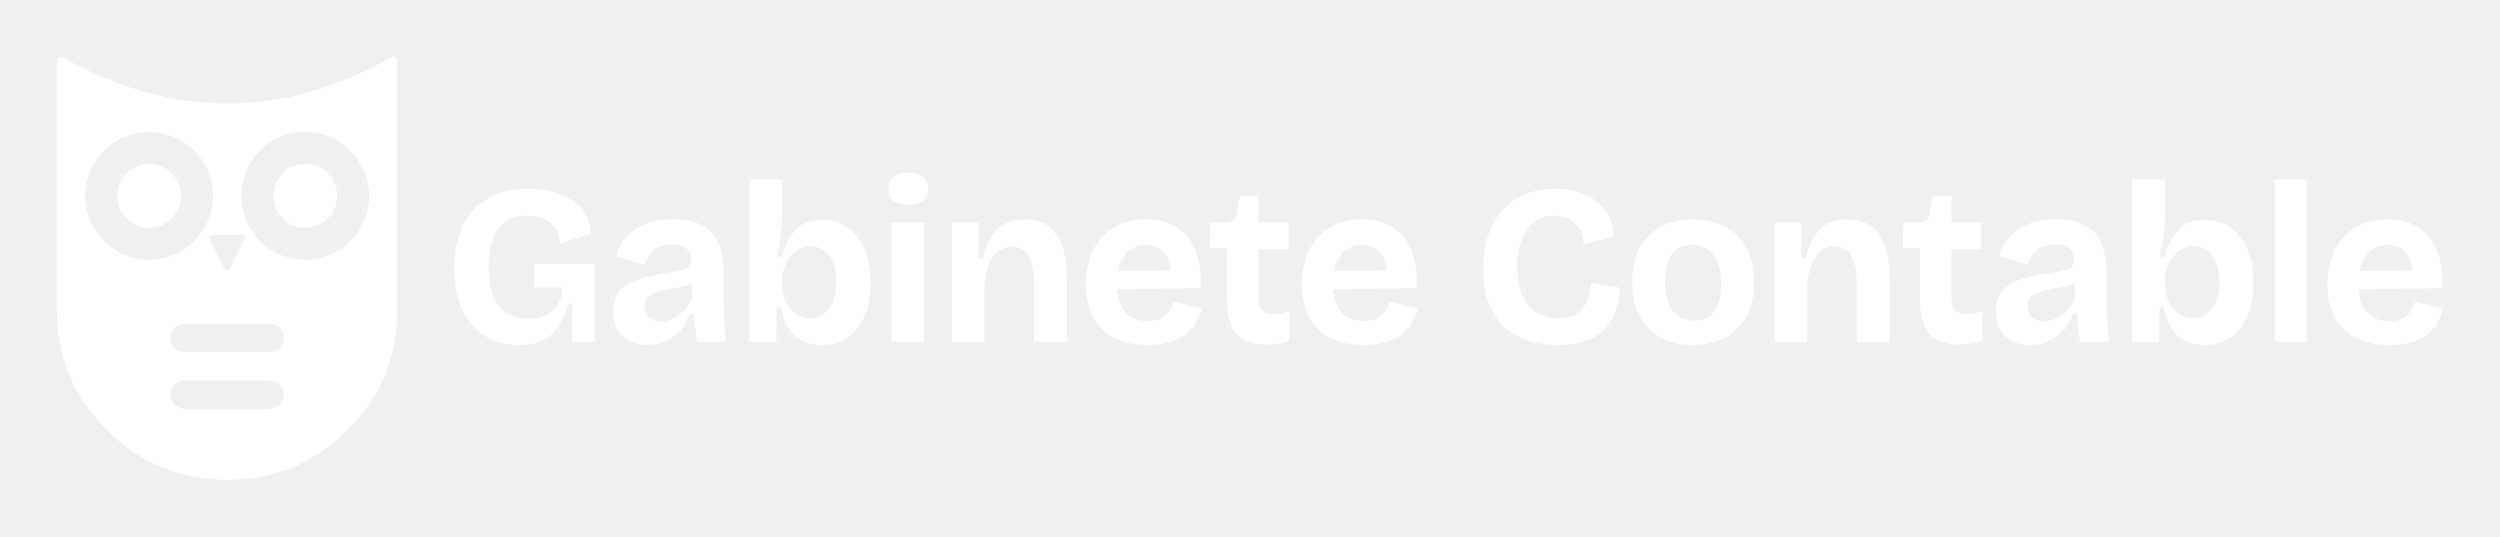
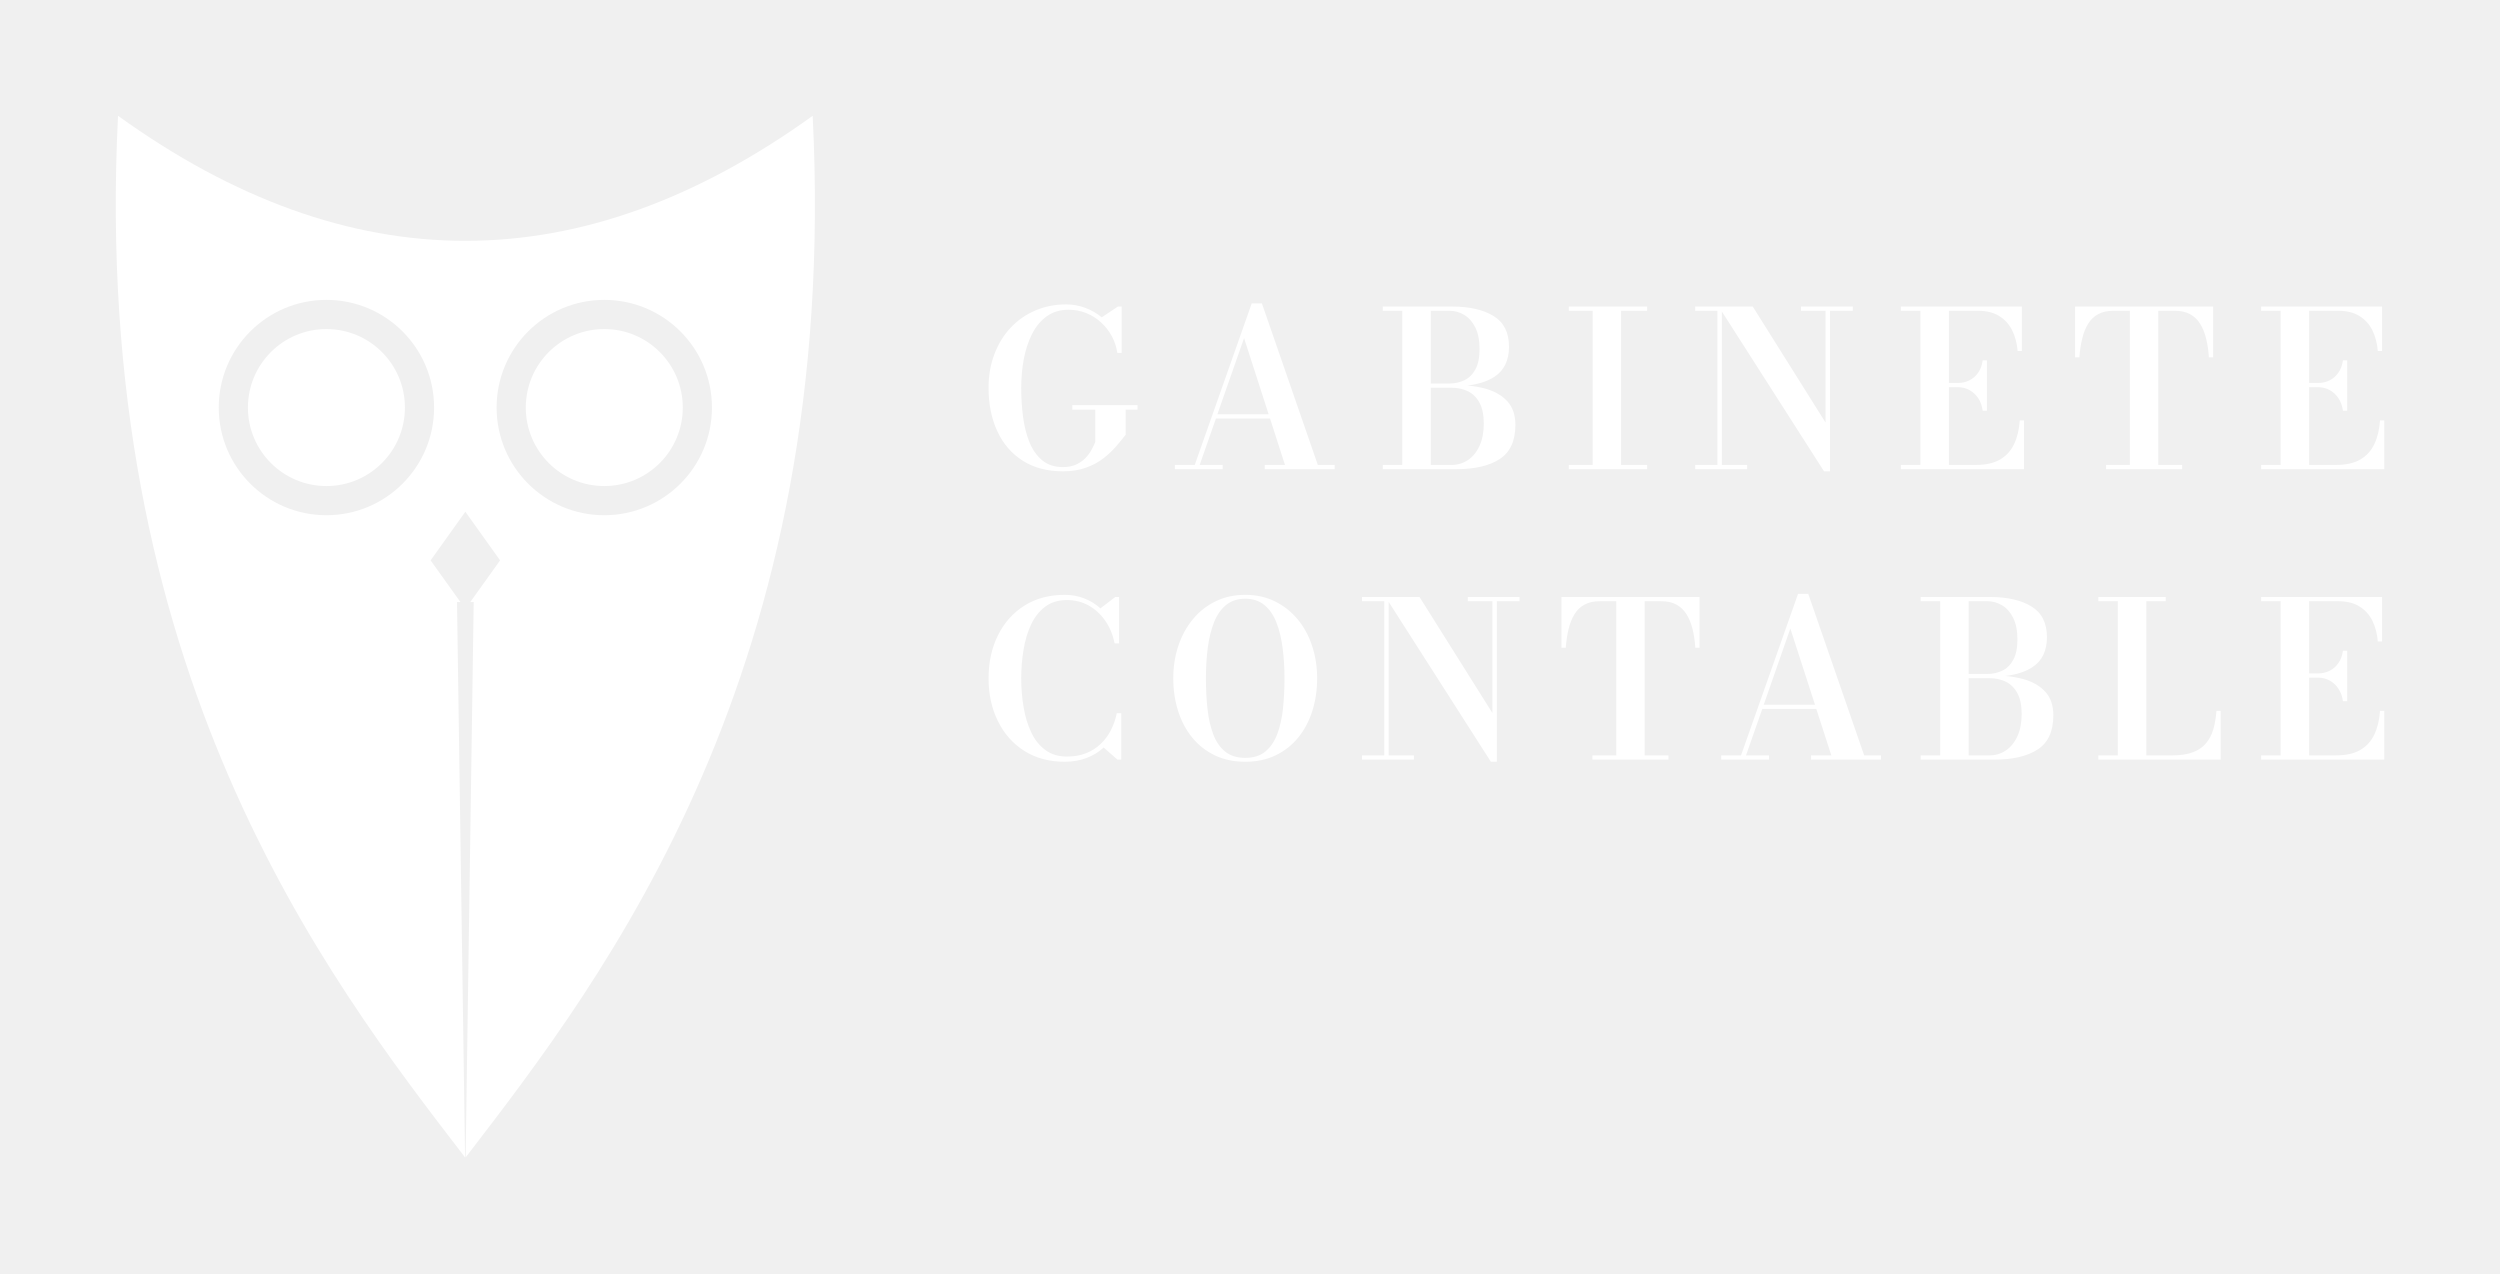
- <svg xmlns="http://www.w3.org/2000/svg" viewBox="-16.00 -15.19 704.38 151.19">
-   <path fill="#FFFFFF" d="M1.79 1.02Q48 26.98 94.21 1.02Q95.26 0.44 95.85 1.48Q96 1.76 96 2.07V72Q96 91.88 81.94 105.94Q67.88 120 48 120Q28.12 120 14.06 105.94Q-0 91.88 -0 72L0 2.07Q0 1.47 0.3 1.17Q0.6 0.87 1.2 0.87Q1.51 0.87 1.79 1.02ZM44 40C44 30.06 35.94 22 26 22C16.06 22 8 30.06 8 40C8 49.94 16.06 58 26 58C35.94 58 44 49.94 44 40ZM88 40C88 30.06 79.94 22 70 22C60.06 22 52 30.06 52 40C52 49.94 60.06 58 70 58C79.94 58 88 49.94 88 40ZM79 40C79 44.97 74.97 49 70 49C65.03 49 61 44.97 61 40C61 35.03 65.03 31 70 31C74.97 31 79 35.03 79 40ZM35 40C35 44.97 30.97 49 26 49C21.03 49 17 44.97 17 40C17 35.03 21.03 31 26 31C30.97 31 35 35.03 35 40ZM36 76C33.79 76 32 77.79 32 80C32 82.21 33.79 84 36 84H60C62.21 84 64 82.21 64 80C64 77.79 62.21 76 60 76ZM36 92C33.79 92 32 93.79 32 96C32 98.21 33.79 100 36 100H60C62.21 100 64 98.21 64 96C64 93.79 62.21 92 60 92ZM43.79 51Q43.61 51 43.44 51.08Q42.72 51.44 43.08 52.16L47.28 60.57Q47.4 60.81 47.64 60.93Q48.36 61.28 48.72 60.57L52.92 52.16Q53.01 51.99 53.01 51.8Q53.01 51 52.21 51Z" />
-   <path fill="#FFFFFF" d="M605.12 82.02Q601.92 82.02 599.55 80.77Q597.18 79.52 595.71 77.15Q594.24 74.78 593.66 71.39H592.45L592.38 81.12H584.77V35.36H593.98V46.37Q593.98 47.9 593.79 49.66Q593.6 51.42 593.25 53.28Q592.9 55.14 592.51 57.12H593.92Q594.75 53.92 596.19 51.58Q597.63 49.25 599.87 48Q602.11 46.75 605.18 46.75Q609.41 46.75 612.48 48.93Q615.55 51.1 617.25 55.07Q618.94 59.04 618.94 64.48Q618.94 69.79 617.28 73.73Q615.62 77.66 612.51 79.84Q609.41 82.02 605.12 82.02ZM215.49 82.02Q212.29 82.02 209.92 80.77Q207.55 79.52 206.08 77.15Q204.61 74.78 204.03 71.39H202.82L202.75 81.12H195.14V35.36H204.35V46.37Q204.35 47.9 204.16 49.66Q203.97 51.42 203.62 53.28Q203.26 55.14 202.88 57.12H204.29Q205.12 53.92 206.56 51.58Q208 49.25 210.24 48Q212.48 46.75 215.55 46.75Q219.78 46.75 222.85 48.93Q225.92 51.1 227.62 55.07Q229.31 59.04 229.31 64.48Q229.31 69.79 227.65 73.73Q225.98 77.66 222.88 79.84Q219.78 82.02 215.49 82.02ZM460.99 82.02Q455.94 82.02 452.1 80Q448.26 77.98 446.08 74.05Q443.9 70.11 443.9 64.22Q443.9 58.34 446.11 54.43Q448.32 50.53 452.19 48.58Q456.06 46.62 460.99 46.62Q466.05 46.62 469.92 48.61Q473.79 50.59 476 54.53Q478.21 58.46 478.21 64.35Q478.21 70.3 475.94 74.24Q473.66 78.18 469.79 80.1Q465.92 82.02 460.99 82.02ZM130.24 82.02Q125.06 82.02 120.93 79.62Q116.8 77.22 114.4 72.45Q112 67.68 112 60.45Q112 55.14 113.38 51.01Q114.75 46.88 117.41 43.97Q120.06 41.06 123.97 39.52Q127.87 37.98 132.99 37.98Q136.83 37.98 139.97 38.88Q143.1 39.78 145.41 41.44Q147.71 43.1 149.02 45.44Q150.34 47.78 150.46 50.72L141.76 53.41Q141.63 50.72 140.38 48.99Q139.14 47.26 137.12 46.4Q135.1 45.54 132.61 45.54Q129.15 45.54 126.69 47.1Q124.22 48.67 122.94 51.9Q121.66 55.14 121.66 60.06Q121.66 63.84 122.4 66.56Q123.14 69.28 124.61 71.07Q126.08 72.86 128.13 73.73Q130.18 74.59 132.86 74.59Q135.68 74.59 137.76 73.66Q139.84 72.74 141.09 70.78Q142.34 68.83 142.46 65.82H134.46V59.17H151.55V81.12H145.15L145.28 70.3H144.13Q143.1 74.14 141.38 76.74Q139.65 79.33 136.93 80.67Q134.21 82.02 130.24 82.02ZM422.85 82.02Q417.92 82.02 414.05 80.64Q410.18 79.26 407.46 76.54Q404.74 73.82 403.33 69.79Q401.92 65.76 401.92 60.45Q401.92 55.07 403.36 50.91Q404.8 46.75 407.52 43.84Q410.24 40.93 413.95 39.46Q417.66 37.98 422.21 37.98Q425.73 37.98 428.74 38.91Q431.74 39.84 433.92 41.57Q436.1 43.3 437.34 45.79Q438.59 48.29 438.66 51.42L430.14 53.66Q430.14 50.98 428.96 49.18Q427.78 47.39 425.89 46.46Q424 45.54 421.89 45.54Q420.03 45.54 418.21 46.27Q416.38 47.01 414.88 48.7Q413.38 50.4 412.45 53.15Q411.52 55.9 411.52 59.87Q411.52 65.06 413.02 68.26Q414.53 71.46 417.15 72.96Q419.78 74.46 423.04 74.46Q426.56 74.46 428.51 73.02Q430.46 71.58 431.33 69.31Q432.19 67.04 432.26 64.48L440.32 65.82Q440.26 69.22 439.3 72.19Q438.34 75.17 436.29 77.38Q434.24 79.58 430.91 80.8Q427.58 82.02 422.85 82.02ZM555.97 82.02Q553.15 82.02 550.98 80.9Q548.8 79.78 547.58 77.66Q546.37 75.55 546.37 72.42Q546.37 69.66 547.42 67.81Q548.48 65.95 550.53 64.8Q552.58 63.65 555.58 62.88Q558.59 62.11 562.43 61.54Q564.48 61.22 565.79 60.93Q567.1 60.64 567.74 59.97Q568.38 59.3 568.38 58.02Q568.38 56.22 567.1 54.94Q565.82 53.66 563.07 53.66Q561.22 53.66 559.65 54.3Q558.08 54.94 556.96 56.22Q555.84 57.5 555.33 59.49L547.2 56.99Q547.97 54.37 549.41 52.45Q550.85 50.53 552.9 49.22Q554.94 47.9 557.57 47.26Q560.19 46.62 563.26 46.62Q568.19 46.62 571.3 48.19Q574.4 49.76 575.94 53.06Q577.47 56.35 577.47 61.54V67.3Q577.47 69.54 577.57 71.84Q577.66 74.14 577.82 76.48Q577.98 78.82 578.18 81.12H570.05Q569.79 79.52 569.57 77.44Q569.34 75.36 569.22 73.25H568.06Q567.17 75.68 565.5 77.66Q563.84 79.65 561.44 80.83Q559.04 82.02 555.97 82.02ZM166.34 82.02Q163.52 82.02 161.34 80.9Q159.17 79.78 157.95 77.66Q156.74 75.55 156.74 72.42Q156.74 69.66 157.79 67.81Q158.85 65.95 160.9 64.8Q162.94 63.65 165.95 62.88Q168.96 62.11 172.8 61.54Q174.85 61.22 176.16 60.93Q177.47 60.64 178.11 59.97Q178.75 59.3 178.75 58.02Q178.75 56.22 177.47 54.94Q176.19 53.66 173.44 53.66Q171.58 53.66 170.02 54.3Q168.45 54.94 167.33 56.22Q166.21 57.5 165.7 59.49L157.57 56.99Q158.34 54.37 159.78 52.45Q161.22 50.53 163.26 49.22Q165.31 47.9 167.94 47.26Q170.56 46.62 173.63 46.62Q178.56 46.62 181.66 48.19Q184.77 49.76 186.3 53.06Q187.84 56.35 187.84 61.54V67.3Q187.84 69.54 187.94 71.84Q188.03 74.14 188.19 76.48Q188.35 78.82 188.54 81.12H180.42Q180.16 79.52 179.94 77.44Q179.71 75.36 179.58 73.25H178.43Q177.54 75.68 175.87 77.66Q174.21 79.65 171.81 80.83Q169.41 82.02 166.34 82.02ZM368.26 82.02Q364.1 82.02 360.86 80.86Q357.63 79.71 355.39 77.54Q353.15 75.36 351.97 72.16Q350.78 68.96 350.78 64.93Q350.78 60.96 351.9 57.6Q353.02 54.24 355.2 51.78Q357.38 49.31 360.51 47.97Q363.65 46.62 367.62 46.62Q371.46 46.62 374.46 47.87Q377.47 49.12 379.49 51.62Q381.5 54.11 382.43 57.73Q383.36 61.34 383.1 66.02L359.6 66.24Q359.9 70.54 361.95 72.74Q364.35 75.3 368.26 75.3Q370.05 75.3 371.3 74.82Q372.54 74.34 373.34 73.57Q374.14 72.8 374.62 71.84Q375.1 70.88 375.42 69.92L383.42 71.65Q382.85 74.02 381.73 75.9Q380.61 77.79 378.75 79.17Q376.9 80.54 374.3 81.28Q371.71 82.02 368.26 82.02ZM307.39 82.02Q303.23 82.02 300 80.86Q296.77 79.71 294.53 77.54Q292.29 75.36 291.1 72.16Q289.92 68.96 289.92 64.93Q289.92 60.96 291.04 57.6Q292.16 54.24 294.34 51.78Q296.51 49.31 299.65 47.97Q302.78 46.62 306.75 46.62Q310.59 46.62 313.6 47.87Q316.61 49.12 318.62 51.62Q320.64 54.11 321.57 57.73Q322.5 61.34 322.24 66.02L298.74 66.24Q299.03 70.54 301.09 72.74Q303.49 75.3 307.39 75.3Q309.18 75.3 310.43 74.82Q311.68 74.34 312.48 73.57Q313.28 72.8 313.76 71.84Q314.24 70.88 314.56 69.92L322.56 71.65Q321.98 74.02 320.86 75.9Q319.74 77.79 317.89 79.17Q316.03 80.54 313.44 81.28Q310.85 82.02 307.39 82.02ZM657.22 82.02Q653.06 82.02 649.82 80.86Q646.59 79.71 644.35 77.54Q642.11 75.36 640.93 72.16Q639.74 68.96 639.74 64.93Q639.74 60.96 640.86 57.6Q641.98 54.24 644.16 51.78Q646.34 49.31 649.47 47.97Q652.61 46.62 656.58 46.62Q660.42 46.62 663.42 47.87Q666.43 49.12 668.45 51.62Q670.46 54.11 671.39 57.73Q672.32 61.34 672.06 66.02L648.56 66.24Q648.86 70.54 650.91 72.74Q653.31 75.3 657.22 75.3Q659.01 75.3 660.26 74.82Q661.5 74.34 662.3 73.57Q663.1 72.8 663.58 71.84Q664.06 70.88 664.38 69.92L672.38 71.65Q671.81 74.02 670.69 75.9Q669.57 77.79 667.71 79.17Q665.86 80.54 663.26 81.28Q660.67 82.02 657.22 82.02ZM483.97 81.12V47.52H491.52L491.46 57.57H492.74Q493.57 53.92 495.1 51.49Q496.64 49.06 498.98 47.84Q501.31 46.62 504.51 46.62Q510.34 46.62 513.38 50.72Q516.42 54.82 516.42 63.58V81.12H507.14V64.61Q507.14 59.23 505.57 56.77Q504 54.3 500.99 54.3Q498.43 54.3 496.7 55.9Q494.98 57.5 494.11 60.1Q493.25 62.69 493.18 65.89V81.12ZM252.16 81.12V47.52H259.71L259.65 57.57H260.93Q261.76 53.92 263.3 51.49Q264.83 49.06 267.17 47.84Q269.5 46.62 272.7 46.62Q278.53 46.62 281.57 50.72Q284.61 54.82 284.61 63.58V81.12H275.33V64.61Q275.33 59.23 273.76 56.77Q272.19 54.3 269.18 54.3Q266.62 54.3 264.9 55.9Q263.17 57.5 262.3 60.1Q261.44 62.69 261.38 65.89V81.12ZM535.94 81.89Q530.3 81.89 527.65 78.91Q524.99 75.94 524.99 69.41V54.75H520.13L520.26 47.52H523.65Q525.63 47.52 526.59 46.94Q527.55 46.37 527.74 44.83L528.58 40.03H533.82V47.52H542.34V55.01H533.82V69.02Q533.82 71.33 534.91 72.35Q536 73.38 538.24 73.38Q539.46 73.38 540.58 73.12Q541.7 72.86 542.53 72.29V80.86Q540.54 81.5 538.88 81.7Q537.22 81.89 535.94 81.89ZM340.67 81.89Q335.04 81.89 332.38 78.91Q329.73 75.94 329.73 69.41V54.75H324.86L324.99 47.52H328.38Q330.37 47.52 331.33 46.94Q332.29 46.37 332.48 44.83L333.31 40.03H338.56V47.52H347.07V55.01H338.56V69.02Q338.56 71.33 339.65 72.35Q340.74 73.38 342.98 73.38Q344.19 73.38 345.31 73.12Q346.43 72.86 347.26 72.29V80.86Q345.28 81.5 343.62 81.7Q341.95 81.89 340.67 81.89ZM624.83 81.12V35.36H633.92V81.12ZM235.2 81.12V47.52H244.42V81.12ZM461.31 75.17Q463.81 75.17 465.5 74.02Q467.2 72.86 468.06 70.53Q468.93 68.19 468.93 64.86Q468.93 61.34 468 58.88Q467.07 56.42 465.28 55.1Q463.49 53.79 460.74 53.79Q458.37 53.79 456.64 54.91Q454.91 56.03 454.02 58.37Q453.12 60.7 453.12 64.1Q453.12 69.54 455.3 72.35Q457.47 75.17 461.31 75.17ZM601.86 74.46Q604.16 74.46 605.82 73.22Q607.49 71.97 608.38 69.66Q609.28 67.36 609.28 64.29Q609.28 61.22 608.42 58.98Q607.55 56.74 605.95 55.46Q604.35 54.18 602.05 54.18Q600.51 54.18 599.23 54.75Q597.95 55.33 596.99 56.32Q596.03 57.31 595.33 58.56Q594.62 59.81 594.3 61.15Q593.98 62.5 593.98 63.71V64.93Q593.98 66.4 594.43 68.1Q594.88 69.79 595.87 71.23Q596.86 72.67 598.34 73.57Q599.81 74.46 601.86 74.46ZM212.22 74.46Q214.53 74.46 216.19 73.22Q217.86 71.97 218.75 69.66Q219.65 67.36 219.65 64.29Q219.65 61.22 218.78 58.98Q217.92 56.74 216.32 55.46Q214.72 54.18 212.42 54.18Q210.88 54.18 209.6 54.75Q208.32 55.33 207.36 56.32Q206.4 57.31 205.7 58.56Q204.99 59.81 204.67 61.15Q204.35 62.5 204.35 63.71V64.93Q204.35 66.4 204.8 68.1Q205.25 69.79 206.24 71.23Q207.23 72.67 208.7 73.57Q210.18 74.46 212.22 74.46ZM170.24 75.36Q171.46 75.36 172.7 74.91Q173.95 74.46 175.14 73.66Q176.32 72.86 177.31 71.65Q178.3 70.43 178.94 68.9L178.84 64.68Q178.26 64.95 177.6 65.15Q176.06 65.63 174.43 65.89Q172.8 66.14 171.2 66.46Q169.6 66.78 168.35 67.3Q167.1 67.81 166.37 68.67Q165.63 69.54 165.63 71.07Q165.63 73.06 166.91 74.21Q168.19 75.36 170.24 75.36ZM559.87 75.36Q561.09 75.36 562.34 74.91Q563.58 74.46 564.77 73.66Q565.95 72.86 566.94 71.65Q567.94 70.43 568.58 68.9L568.48 64.68Q567.89 64.95 567.23 65.15Q565.7 65.63 564.06 65.89Q562.43 66.14 560.83 66.46Q559.23 66.78 557.98 67.3Q556.74 67.81 556 68.67Q555.26 69.54 555.26 71.07Q555.26 73.06 556.54 74.21Q557.82 75.36 559.87 75.36ZM359.87 61.19 374.67 61.05Q374.62 59.32 374.08 58.02Q373.18 55.84 371.49 54.82Q369.79 53.79 367.74 53.79Q365.31 53.79 363.46 55.07Q361.6 56.35 360.58 58.82Q360.12 59.9 359.87 61.19ZM299.01 61.19 313.81 61.05Q313.75 59.32 313.22 58.02Q312.32 55.84 310.62 54.82Q308.93 53.79 306.88 53.79Q304.45 53.79 302.59 55.07Q300.74 56.35 299.71 58.82Q299.26 59.9 299.01 61.19ZM648.83 61.19 663.63 61.05Q663.58 59.32 663.04 58.02Q662.14 55.84 660.45 54.82Q658.75 53.79 656.7 53.79Q654.27 53.79 652.42 55.07Q650.56 56.35 649.54 58.82Q649.08 59.9 648.83 61.19ZM239.87 42.46Q237.18 42.46 235.74 41.34Q234.3 40.22 234.3 38.05Q234.3 35.81 235.74 34.66Q237.18 33.5 239.87 33.5Q242.62 33.5 244.06 34.66Q245.5 35.81 245.5 38.05Q245.5 40.16 244.06 41.31Q242.62 42.46 239.87 42.46Z" />
+ <svg xmlns="http://www.w3.org/2000/svg" viewBox="-16.99 -16.67 359.89 183.28">
+   <path fill="#FFFFFF" d="M0 0Q50 36 100 0C103.99 79.81 70.16 123.79 50.14 149.82L50.04 149.95L51.2 70H50.71L55 64L50 57L45 64L49.29 70H48.8L49.96 149.95L49.86 149.82C29.84 123.79 -3.99 79.81 0 0ZM85.5 42C85.5 33.44 78.56 26.5 70 26.5C61.44 26.5 54.5 33.44 54.5 42C54.5 50.56 61.44 57.5 70 57.5C78.56 57.5 85.5 50.56 85.5 42ZM45.5 42C45.5 33.44 38.56 26.5 30 26.5C21.44 26.5 14.5 33.44 14.5 42C14.5 50.56 21.44 57.5 30 57.5C38.56 57.5 45.5 50.56 45.5 42ZM81.3 42C81.3 48.24 76.24 53.3 70 53.3C63.76 53.3 58.7 48.24 58.7 42C58.7 35.76 63.76 30.7 70 30.7C76.24 30.7 81.3 35.76 81.3 42ZM41.3 42C41.3 48.24 36.24 53.3 30 53.3C23.76 53.3 18.7 48.24 18.7 42C18.7 35.76 23.76 30.7 30 30.7C36.24 30.7 41.3 35.76 41.3 42Z" />
+   <path fill="#FFFFFF" d="M162.27 92.99Q159.82 92.99 157.9 92.07Q155.98 91.15 154.64 89.51Q153.3 87.87 152.61 85.69Q151.91 83.5 151.91 80.98Q151.91 78.45 152.65 76.26Q153.39 74.08 154.76 72.44Q156.12 70.8 158.03 69.88Q159.93 68.96 162.27 68.96Q164.6 68.96 166.5 69.88Q168.4 70.8 169.78 72.44Q171.15 74.08 171.88 76.26Q172.62 78.45 172.62 80.98Q172.62 83.5 171.92 85.69Q171.23 87.87 169.89 89.51Q168.56 91.15 166.63 92.07Q164.71 92.99 162.27 92.99ZM259.5 92.68V92.07H262.31V69.88H259.5V69.27H269.5Q273.24 69.27 275.46 70.64Q277.68 72.01 277.68 75.05Q277.68 78.01 275.58 79.38Q274.1 80.35 271.7 80.64Q273.13 80.76 274.39 81.12Q276.32 81.68 277.46 82.93Q278.6 84.19 278.6 86.31Q278.6 89.74 276.36 91.21Q274.12 92.68 270.12 92.68ZM182.07 50.87V50.26H184.87V28.07H182.07V27.46H192.07Q195.81 27.46 198.03 28.83Q200.24 30.19 200.24 33.24Q200.24 36.2 198.14 37.57Q196.67 38.54 194.26 38.83Q195.7 38.95 196.96 39.31Q198.88 39.87 200.02 41.12Q201.16 42.38 201.16 44.5Q201.16 47.93 198.92 49.4Q196.68 50.87 192.69 50.87ZM162.27 92.43Q164.07 92.43 165.17 91.51Q166.28 90.6 166.88 89Q167.48 87.4 167.7 85.34Q167.92 83.27 167.92 80.98Q167.92 78.68 167.65 76.62Q167.39 74.55 166.76 72.95Q166.14 71.35 165.04 70.44Q163.94 69.52 162.27 69.52Q160.6 69.52 159.49 70.44Q158.39 71.35 157.76 72.95Q157.14 74.55 156.87 76.62Q156.61 78.68 156.61 80.98Q156.61 83.27 156.83 85.34Q157.05 87.4 157.65 89Q158.25 90.6 159.36 91.51Q160.48 92.43 162.27 92.43ZM243.32 68.82 251.37 92.07H253.79V92.68H243.72V92.07H246.64L244.48 85.39H236.7L234.36 92.07H237.67V92.68H230.79V92.07H233.64L241.85 68.82ZM164.67 27.01 172.72 50.26H175.14V50.87H165.08V50.26H167.99L165.84 43.58H158.05L155.71 50.26H159.02V50.87H152.14V50.26H155L163.2 27.01ZM137.38 41.65H146.76V42.3H145.06V45.9Q144.47 46.67 143.69 47.58Q142.91 48.49 141.85 49.31Q140.8 50.13 139.36 50.65Q137.93 51.18 136.03 51.18Q132.64 51.18 130.25 49.66Q127.85 48.14 126.59 45.43Q125.32 42.72 125.32 39.16Q125.32 36.5 126.17 34.29Q127.01 32.08 128.52 30.48Q130.04 28.88 132.07 28.02Q134.11 27.15 136.48 27.15Q137.9 27.15 139.22 27.64Q140.55 28.13 141.61 29.01L143.94 27.46H144.48V34.14H143.86Q143.67 32.85 143.06 31.72Q142.45 30.6 141.51 29.74Q140.57 28.88 139.38 28.4Q138.19 27.92 136.85 27.92Q135.01 27.92 133.7 28.86Q132.39 29.8 131.58 31.41Q130.77 33.02 130.39 35.03Q130.02 37.04 130.02 39.16Q130.02 41.29 130.28 43.32Q130.55 45.36 131.21 47Q131.88 48.63 133.05 49.6Q134.22 50.57 136.03 50.57Q137.2 50.57 138.02 50.16Q138.83 49.76 139.36 49.17Q139.9 48.57 140.21 47.96Q140.52 47.36 140.68 46.97V42.3H137.38ZM308.51 92.68V92.07H311.32V69.88H308.51V69.27H325.92V75.67H325.31Q325.17 74 324.53 72.69Q323.88 71.38 322.66 70.63Q321.45 69.88 319.62 69.88H315.42V80.27H316.73Q317.62 80.27 318.38 79.89Q319.14 79.51 319.64 78.78Q320.15 78.06 320.29 77.01H320.9V84.27H320.29Q320.15 83.22 319.64 82.47Q319.14 81.71 318.38 81.3Q317.62 80.88 316.73 80.88H315.42V92.07H319.31Q321.45 92.07 322.79 91.29Q324.13 90.51 324.81 89.07Q325.49 87.64 325.63 85.66H326.24V92.68ZM256.65 50.87V50.26H259.46V28.07H256.65V27.46H274.07V33.86H273.46Q273.32 32.19 272.67 30.88Q272.02 29.57 270.8 28.82Q269.59 28.07 267.76 28.07H263.57V38.46H264.88Q265.77 38.46 266.52 38.08Q267.28 37.7 267.79 36.97Q268.29 36.25 268.43 35.2H269.04V42.46H268.43Q268.29 41.41 267.79 40.65Q267.28 39.9 266.52 39.48Q265.77 39.07 264.88 39.07H263.57V50.26H267.45Q269.59 50.26 270.93 49.48Q272.27 48.7 272.95 47.26Q273.63 45.83 273.77 43.85H274.38V50.87ZM308.51 50.87V50.26H311.32V28.07H308.51V27.46H325.92V33.86H325.31Q325.17 32.19 324.53 30.88Q323.88 29.57 322.66 28.82Q321.45 28.07 319.62 28.07H315.42V38.46H316.73Q317.62 38.46 318.38 38.08Q319.14 37.7 319.64 36.97Q320.15 36.25 320.29 35.2H320.9V42.46H320.29Q320.15 41.41 319.64 40.65Q319.14 39.9 318.38 39.48Q317.62 39.07 316.73 39.07H315.42V50.26H319.31Q321.45 50.26 322.79 49.48Q324.13 48.7 324.81 47.26Q325.49 45.83 325.63 43.85H326.24V50.87ZM201.76 69.27V69.88H198.49V92.99H197.63L182.92 69.98V92.07H186.55V92.68H179.08V92.07H182.28V69.88H179.08V69.27H187.36L197.85 85.97V69.88H194.31V69.27ZM249.73 27.46V28.07H246.45V51.18H245.59L230.88 28.17V50.26H234.52V50.87H227.04V50.26H230.24V28.07H227.04V27.46H235.33L245.81 44.16V28.07H242.27V27.46ZM212.25 92.68V92.07H215.68V69.88H213.3Q212 69.88 211.11 70.37Q210.22 70.85 209.67 71.75Q209.12 72.64 208.82 73.87Q208.52 75.09 208.41 76.58H207.79V69.27H227.67V76.58H227.06Q226.96 75.09 226.66 73.87Q226.35 72.64 225.79 71.75Q225.23 70.85 224.35 70.37Q223.47 69.88 222.16 69.88H219.77V92.07H223.2V92.68ZM286.19 50.87V50.26H289.62V28.07H287.23Q285.94 28.07 285.05 28.56Q284.16 29.04 283.61 29.94Q283.05 30.83 282.76 32.06Q282.46 33.28 282.35 34.77H281.73V27.46H301.6V34.77H300.99Q300.9 33.28 300.59 32.06Q300.29 30.83 299.73 29.94Q299.17 29.04 298.29 28.56Q297.4 28.07 296.09 28.07H293.71V50.26H297.14V50.87ZM136.29 92.99Q132.94 92.99 130.47 91.43Q128.01 89.87 126.67 87.15Q125.32 84.44 125.32 80.98Q125.32 77.5 126.67 74.79Q128.01 72.08 130.47 70.52Q132.94 68.96 136.29 68.96Q137.77 68.96 139.09 69.47Q140.41 69.98 141.42 70.91L143.56 69.27H144.11V75.95H143.47Q143.08 74.06 142.1 72.66Q141.11 71.26 139.7 70.48Q138.29 69.71 136.6 69.71Q134.75 69.71 133.48 70.66Q132.2 71.62 131.45 73.22Q130.69 74.83 130.36 76.84Q130.02 78.85 130.02 80.98Q130.02 83.1 130.36 85.11Q130.69 87.12 131.45 88.73Q132.2 90.34 133.48 91.29Q134.75 92.24 136.6 92.24Q138.15 92.24 139.36 91.76Q140.57 91.27 141.46 90.42Q142.36 89.57 142.94 88.43Q143.51 87.29 143.78 86H144.42V92.68H143.87L141.89 90.94Q140.86 91.9 139.44 92.44Q138.01 92.99 136.29 92.99ZM285.08 92.68V92.07H287.88V69.88H285.08V69.27H294.78V69.88H291.99V92.07H295.76Q297.52 92.07 298.69 91.62Q299.87 91.18 300.57 90.34Q301.28 89.51 301.63 88.32Q301.97 87.14 302.08 85.66H302.69V92.68ZM208.85 50.87V50.26H212.28V28.07H208.85V27.46H220.12V28.07H216.37V50.26H220.12V50.87ZM266.41 80.96V92.07H269.42Q270.72 92.07 271.77 91.36Q272.82 90.65 273.43 89.31Q274.04 87.98 274.04 86.12Q274.04 84.27 273.43 83.13Q272.82 81.99 271.77 81.47Q270.72 80.96 269.42 80.96ZM188.98 39.15V50.26H191.99Q193.28 50.26 194.34 49.55Q195.39 48.84 196 47.5Q196.61 46.17 196.61 44.31Q196.61 42.46 196 41.32Q195.39 40.18 194.34 39.66Q193.28 39.15 191.99 39.15ZM266.41 80.35H269.11Q270.25 80.35 271.24 79.88Q272.23 79.42 272.83 78.32Q273.43 77.23 273.43 75.37Q273.43 73.52 272.83 72.3Q272.23 71.08 271.24 70.48Q270.25 69.88 269.11 69.88H266.41ZM188.98 38.54H191.68Q192.81 38.54 193.81 38.07Q194.8 37.6 195.4 36.51Q196 35.42 196 33.56Q196 31.71 195.4 30.49Q194.8 29.27 193.81 28.67Q192.81 28.07 191.68 28.07H188.98ZM244.29 84.78 240.74 73.81 236.91 84.78ZM165.64 42.97 162.1 32 158.26 42.97Z" />
</svg>
